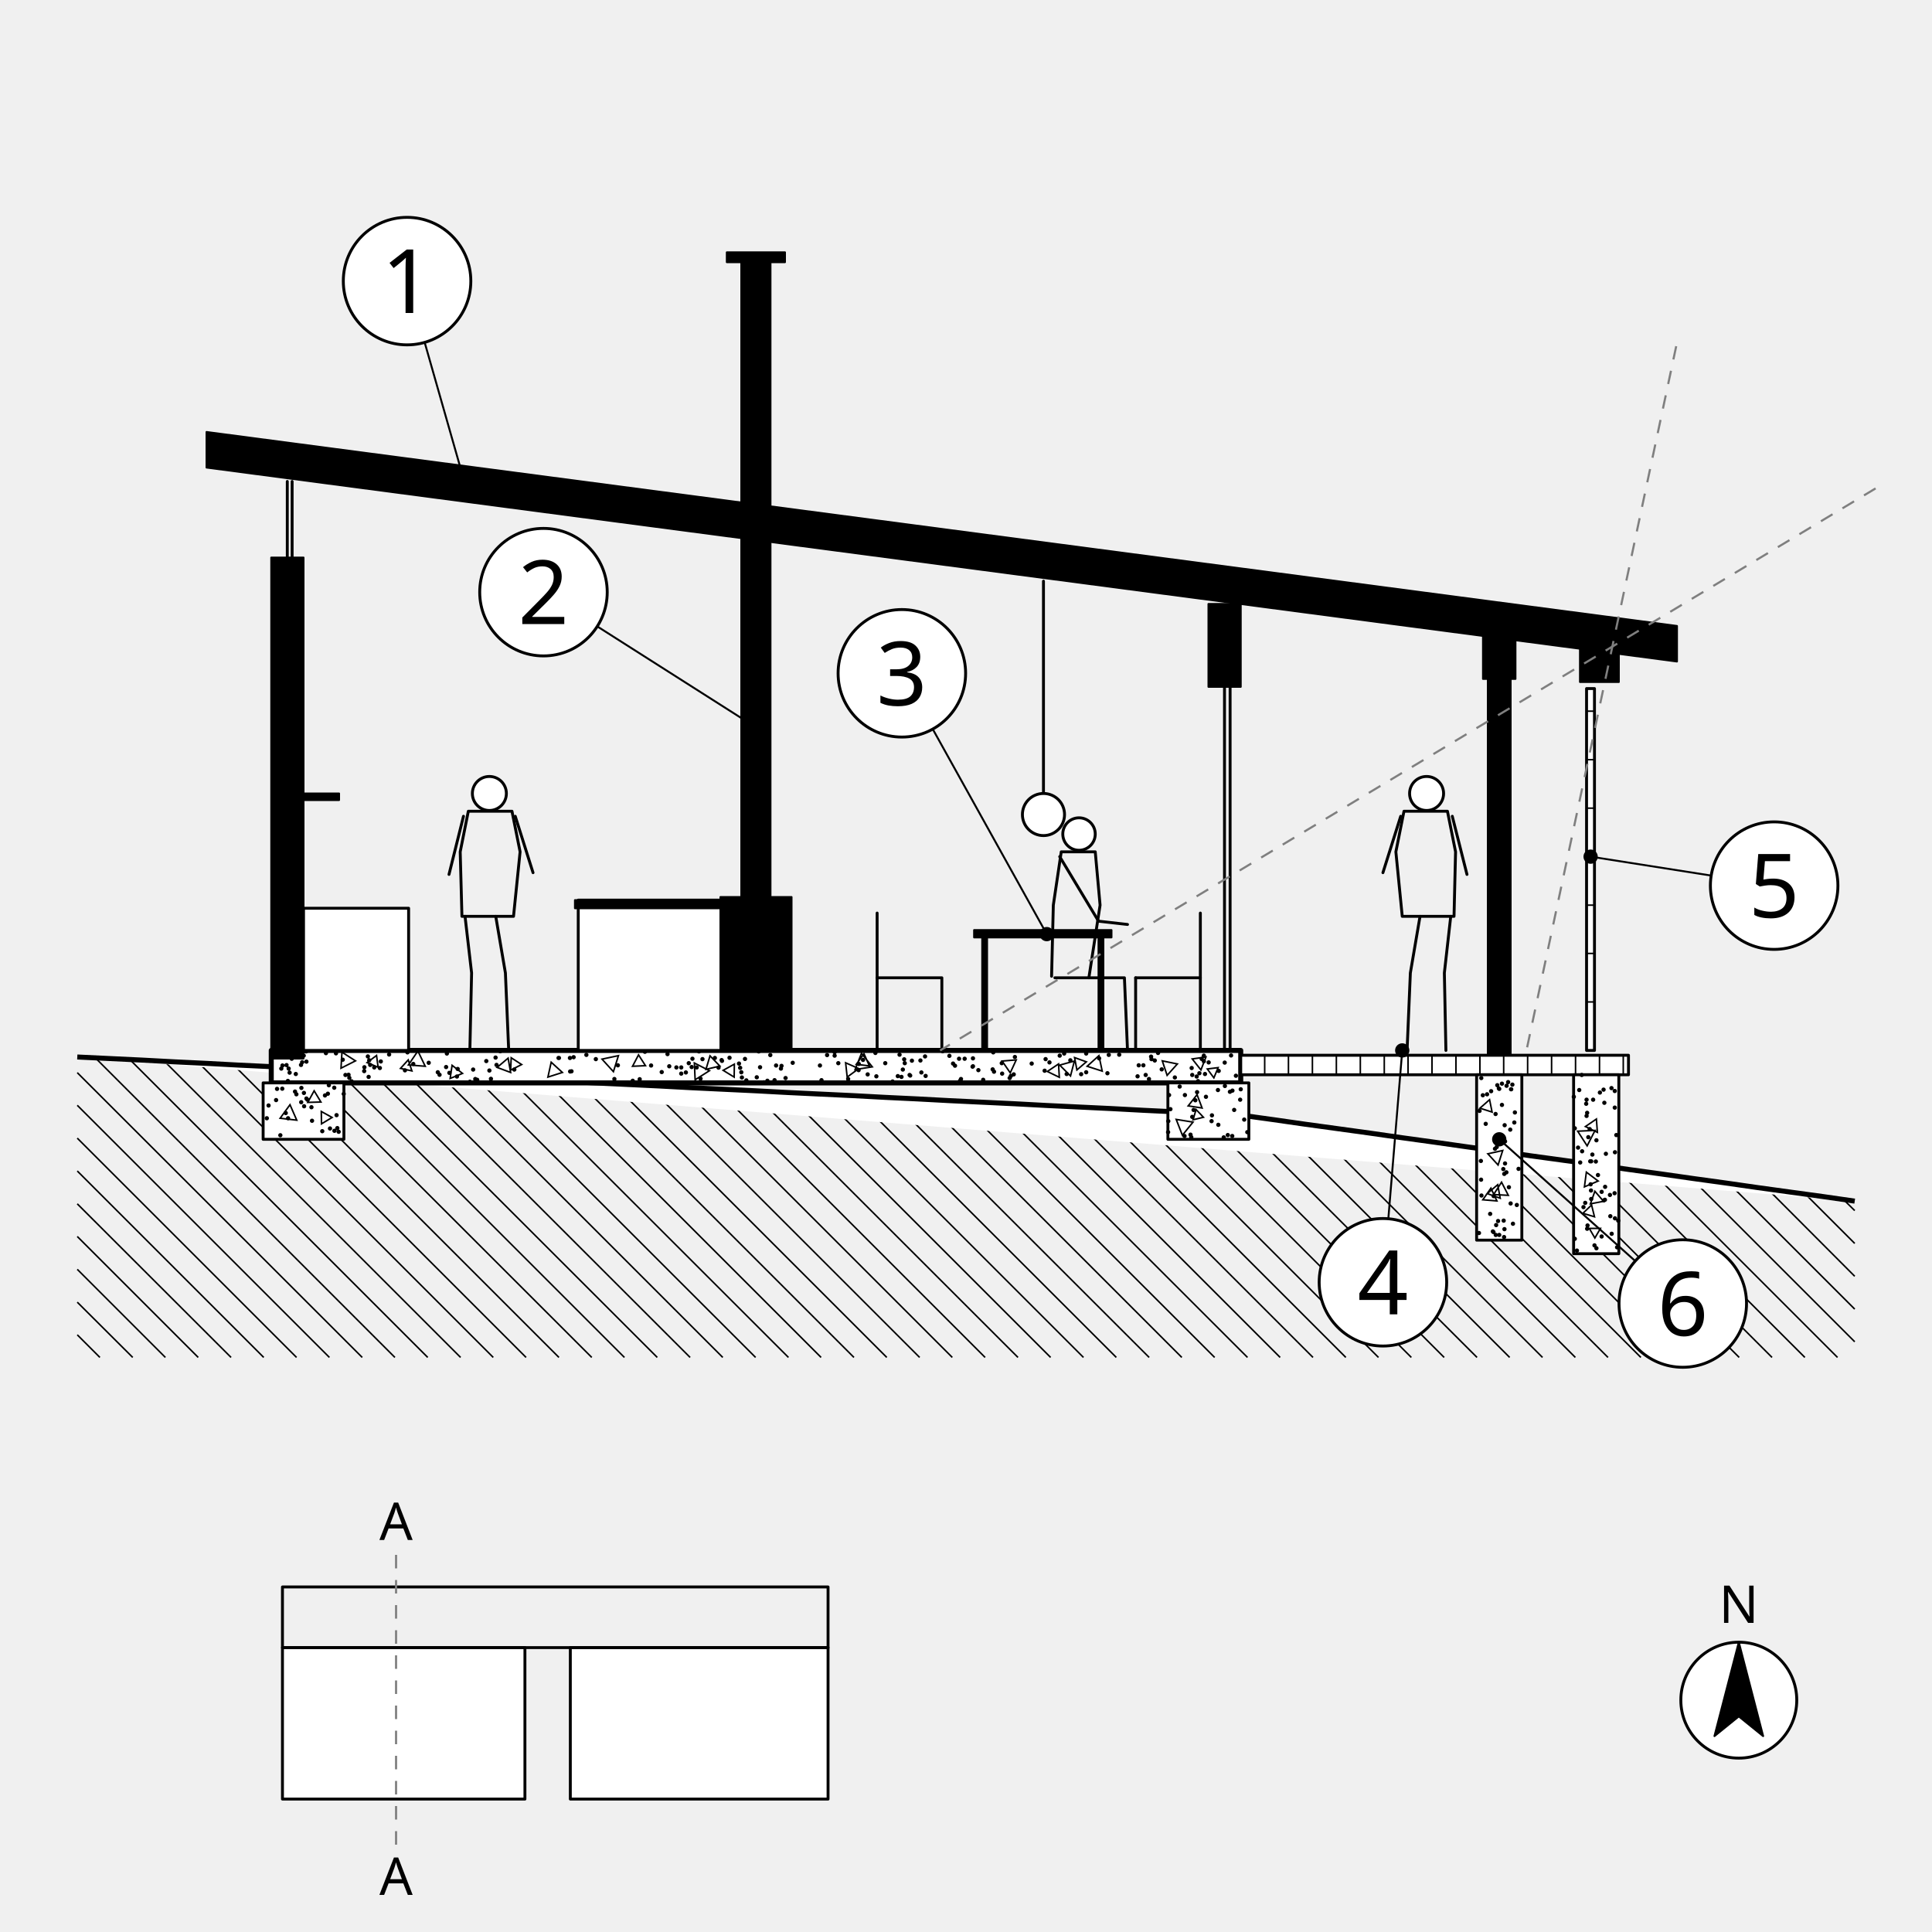
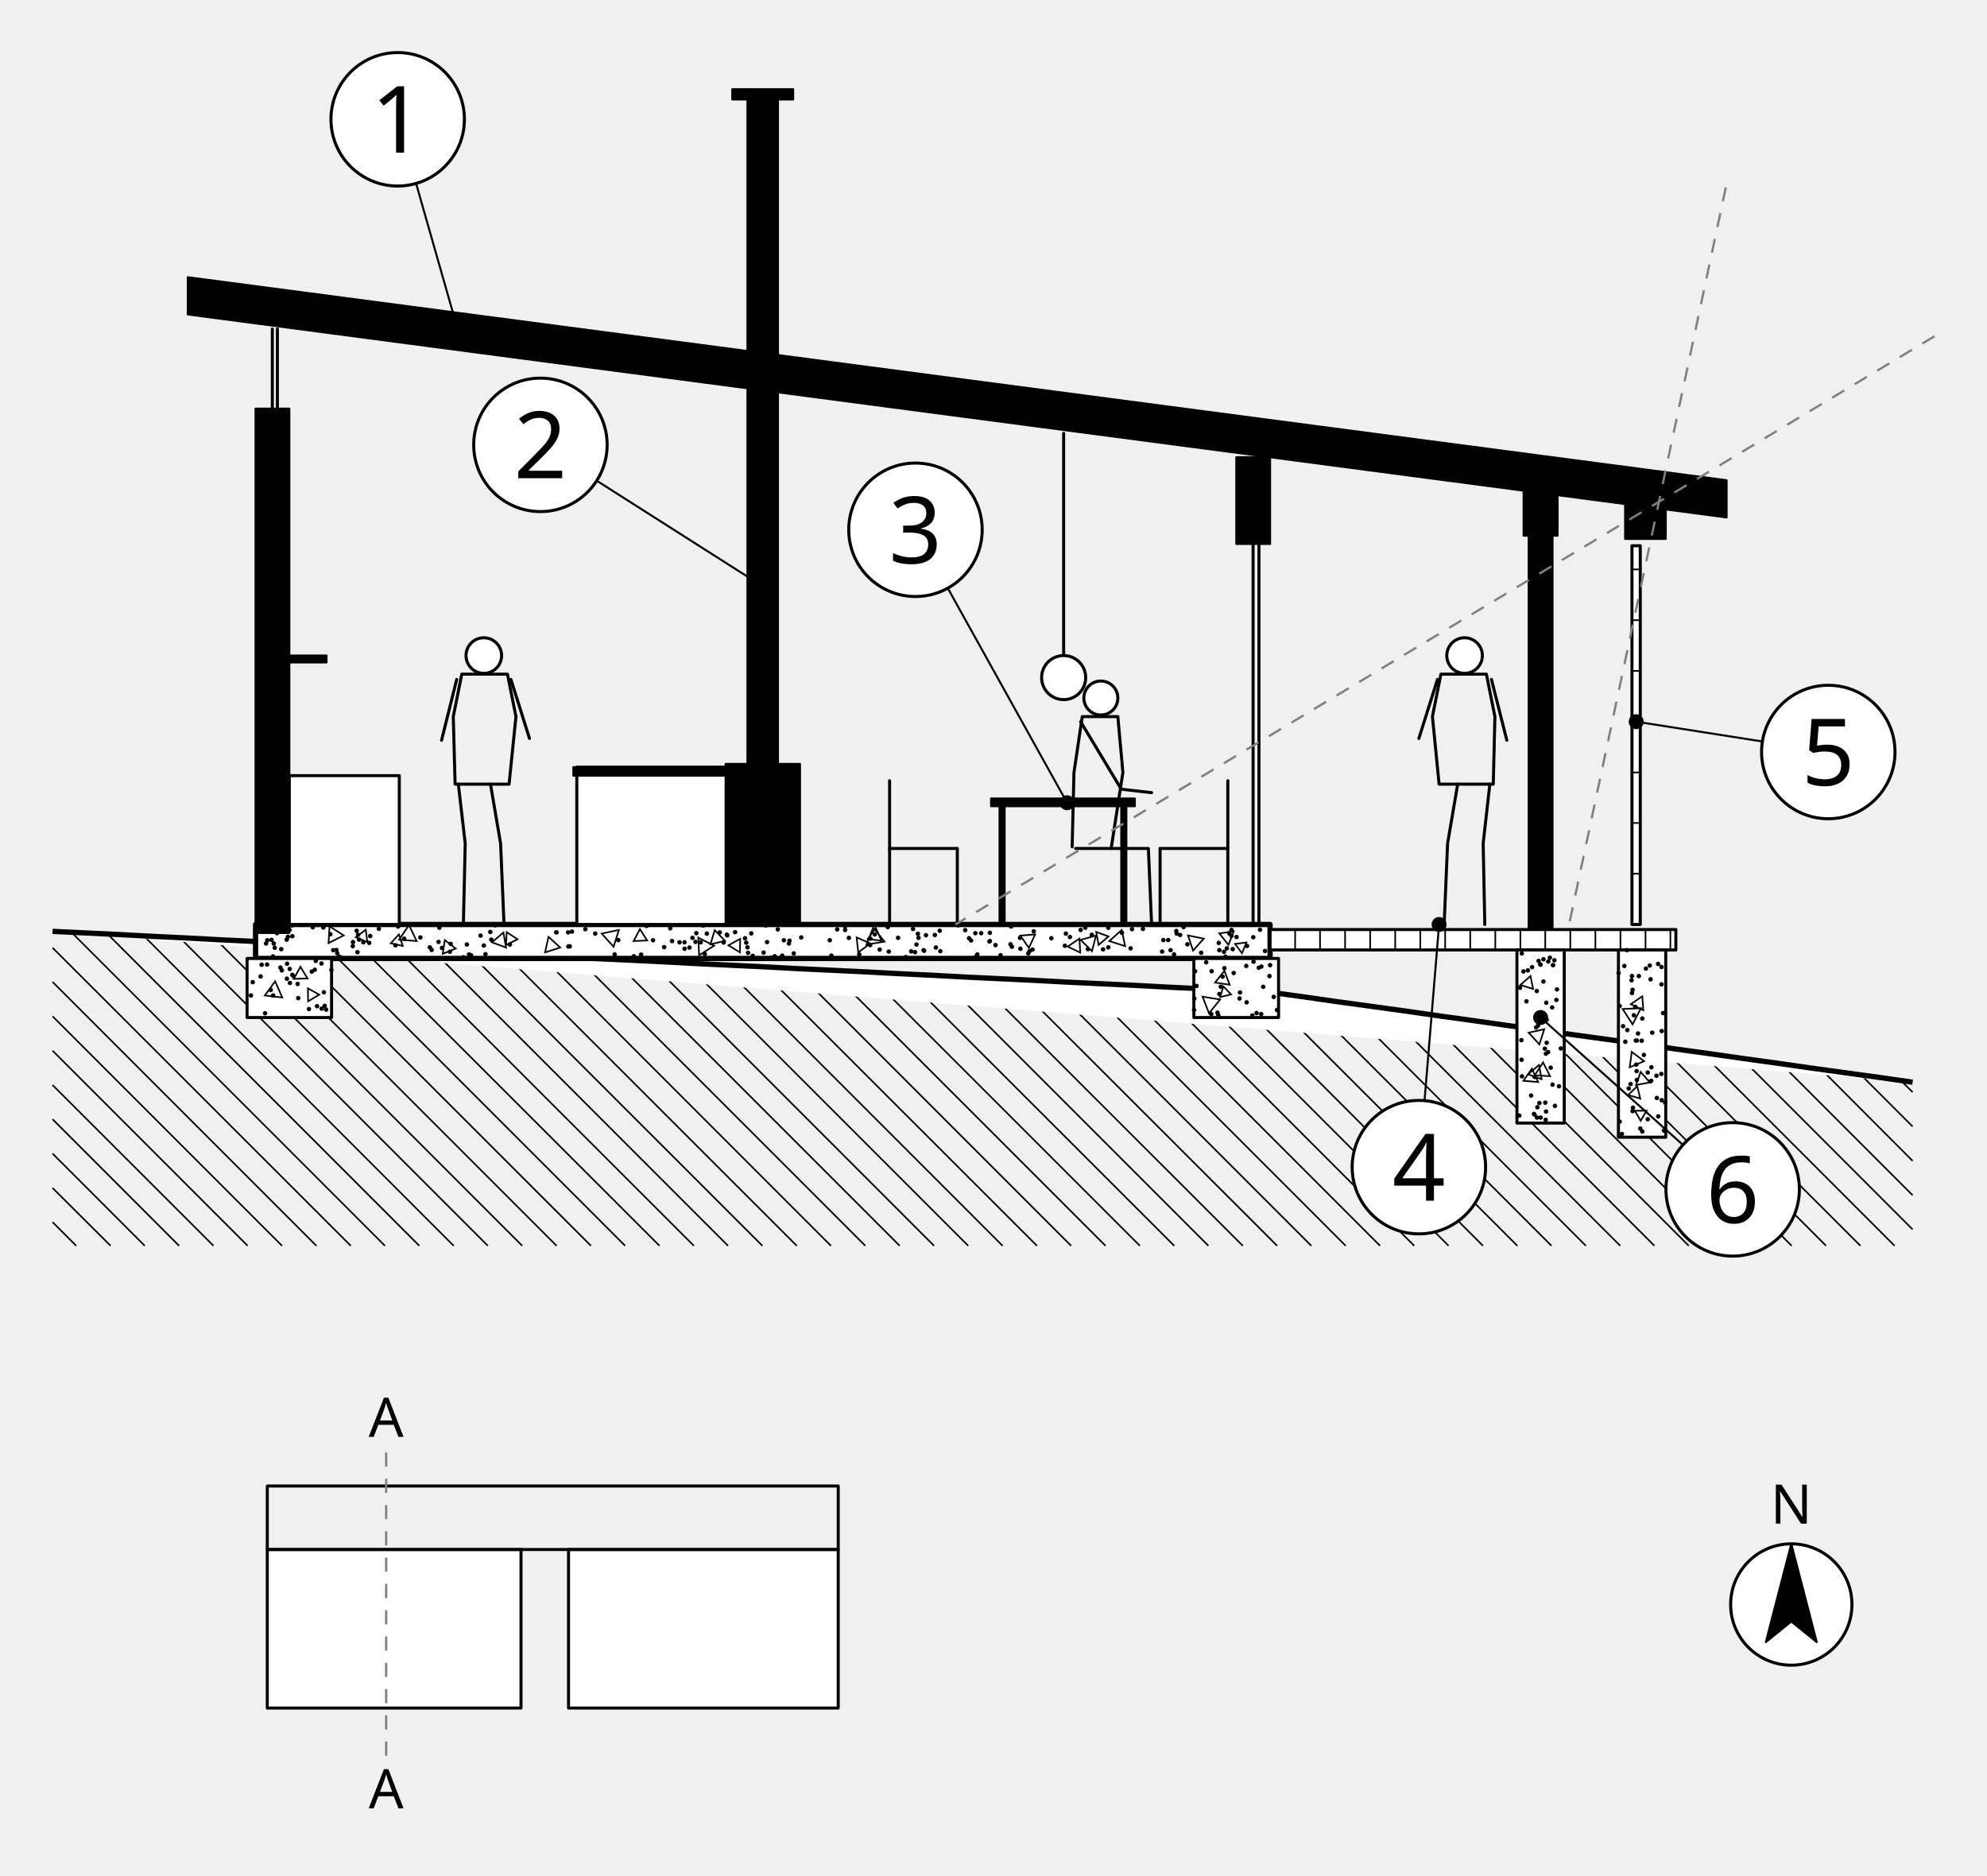
- <svg xmlns="http://www.w3.org/2000/svg" viewBox="0 0 1000 1000">
+ <svg xmlns="http://www.w3.org/2000/svg" viewBox="14 86.5 982.8 927.7">
  <defs>
    <style>
.k{fill:#fff;stroke:#000;stroke-width:1.5px;stroke-linejoin:round}
.c{fill:#fff;stroke:#000;stroke-width:2.6px;stroke-linejoin:round}
.n{fill:none;stroke:#000;stroke-width:1.5px;stroke-linejoin:round;stroke-linecap:round}
.b{fill:#000;stroke:#000;stroke-width:1px;stroke-linejoin:round}
.h{fill:none;stroke:#000;stroke-width:.8px}
.l{fill:none;stroke:#000;stroke-width:1px}
.w{fill:#fff;stroke:none}
.g{fill:none;stroke:#7f7f7f;stroke-width:1.1px;stroke-dasharray:7 6}
.gs{fill:none;stroke:#7f7f7f;stroke-width:1.1px}
.gf{fill:#d9d9d9;stroke:none}
.gd{fill:#8c8c8c;stroke:none}
.dt{fill:none;stroke:#000;stroke-width:2.2px;stroke-linecap:round}
.t{fill:#000;font-family:Aileron-Regular,Aileron,sans-serif;font-size:34px}
.ts{fill:#000;font-family:Aileron-Regular,Aileron,sans-serif;font-size:27px}
.m{fill:#fff;stroke:#000;stroke-width:1.5px}
.mt{fill:#000;font-family:Aileron-Regular,Aileron,sans-serif;font-size:46px;text-anchor:middle}
</style>
    <clipPath id="vb">
      <rect x="0" y="0" width="1000" height="1000" />
    </clipPath>
  </defs>
  <g clip-path="url(#vb)">
    <path class="h" d="M954.2,620.9 L960.0,626.6 M934.5,618.1 L960.0,643.6 M914.8,615.3 L960.0,660.6 M895.0,612.6 L960.0,677.6 M875.3,609.8 L960.0,694.5 M855.6,607.1 L951.1,702.6 M835.8,604.3 L934.2,702.6 M816.1,601.5 L917.2,702.6 M796.4,598.8 L900.2,702.6 M776.6,596.0 L883.3,702.6 M756.9,593.2 L866.3,702.6 M737.2,590.5 L849.3,702.6 M717.4,587.7 L832.3,702.6 M697.7,585.0 L815.4,702.6 M678.0,582.2 L798.4,702.6 M658.2,579.4 L781.4,702.6 M638.8,577.0 L764.5,702.6 M621.0,576.1 L747.5,702.6 M603.1,575.2 L730.5,702.6 M585.2,574.3 L713.5,702.6 M567.4,573.4 L696.6,702.6 M549.5,572.5 L679.6,702.6 M531.7,571.7 L662.6,702.6 M513.8,570.8 L645.7,702.6 M495.9,569.9 L628.7,702.6 M478.1,569.0 L611.7,702.6 M460.2,568.1 L594.8,702.6 M442.3,567.2 L577.8,702.6 M424.5,566.3 L560.8,702.6 M406.6,565.4 L543.8,702.6 M388.7,564.5 L526.9,702.6 M370.9,563.6 L509.9,702.6 M353.0,562.7 L492.9,702.6 M335.2,561.8 L476.0,702.6 M317.3,560.9 L459.0,702.6 M299.4,560.0 L442.0,702.6 M281.6,559.2 L425.0,702.6 M263.7,558.3 L408.1,702.6 M245.8,557.4 L391.1,702.6 M228.0,556.5 L374.1,702.6 M210.1,555.6 L357.2,702.6 M192.2,554.7 L340.2,702.6 M174.4,553.8 L323.2,702.6 M156.5,552.9 L306.3,702.6 M138.7,552.0 L289.3,702.6 M120.8,551.1 L272.3,702.6 M102.9,550.2 L255.3,702.6 M85.1,549.3 L238.4,702.6 M67.2,548.4 L221.4,702.6 M49.3,547.5 L204.4,702.6 M40.0,555.2 L187.5,702.6 M40.0,572.1 L170.5,702.6 M40.0,589.1 L153.5,702.6 M40.0,606.1 L136.5,702.6 M40.0,623.1 L119.6,702.6 M40.0,640.0 L102.6,702.6 M40.0,657.0 L85.6,702.6 M40.0,674.0 L68.7,702.6 M40.0,690.9 L51.7,702.6" />
    <path class="c" d="M40.0,547.1 L56.7,547.9 L73.5,548.7 L90.2,549.6 L106.9,550.4 L123.6,551.3 L140.4,552.1 L157.1,552.9 L173.8,553.8 L190.5,554.6 L207.3,555.4 L224.0,556.3 L240.7,557.1 L257.5,557.9 L274.2,558.8 L290.9,559.6 L307.6,560.5 L324.4,561.3 L341.1,562.1 L357.8,563.0 L374.5,563.8 L391.3,564.6 L408.0,565.5 L424.7,566.3 L441.5,567.1 L458.2,568.0 L474.9,568.8 L491.6,569.7 L508.4,570.5 L525.1,571.3 L541.8,572.2 L558.5,573.0 L575.3,573.8 L592.0,574.7 L608.7,575.5 L625.5,576.3 L642.2,577.2 L658.9,579.5 L675.6,581.9 L692.4,584.2 L709.1,586.5 L725.8,588.9 L742.5,591.2 L759.3,593.6 L776.0,595.9 L792.7,598.3 L809.5,600.6 L826.2,602.9 L842.9,605.3 L859.6,607.6 L876.4,610.0 L893.1,612.3 L909.8,614.7 L926.5,617.0 L943.3,619.3 L960.0,621.7" />
    <path class="c" fill-rule="evenodd" d="M140.4,560.5 L642.2,560.5 L642.2,543.7 L140.4,543.7Z" />
    <path class="dt" d="M620.1,559.6 l0.01,0 M168.7,545.1 l0.01,0 M559.6,556.0 l0.01,0 M476.4,548.9 l0.01,0 M444.4,553.9 l0.01,0 M432.0,546.4 l0.01,0 M356.5,550.3 l0.01,0 M503.2,560.4 l0.01,0 M616.8,552.8 l0.01,0 M363.6,548.2 l0.01,0 M158.4,544.2 l0.01,0 M373.7,549.1 l0.01,0 M331.1,558.6 l0.01,0 M404.2,553.1 l0.01,0 M258.9,544.1 l0.01,0 M303.5,546.0 l0.01,0 M396.4,560.4 l0.01,0 M478.8,546.8 l0.01,0 M588.8,557.1 l0.01,0 M508.9,558.9 l0.01,0 M523.2,556.9 l0.01,0 M317.9,560.1 l0.01,0 M623.1,546.4 l0.01,0 M518.7,555.7 l0.01,0 M371.9,552.6 l0.01,0 M386.3,559.2 l0.01,0 M391.7,557.6 l0.01,0 M318.0,558.5 l0.01,0 M591.8,551.4 l0.01,0 M425.2,559.1 l0.01,0 M503.6,551.9 l0.01,0 M251.7,549.2 l0.01,0 M491.4,546.5 l0.01,0 M596.0,548.2 l0.01,0 M597.7,548.9 l0.01,0 M620.8,555.5 l0.01,0 M393.4,552.4 l0.01,0 M467.3,553.6 l0.01,0 M296.9,547.2 l0.01,0 M397.2,559.4 l0.01,0 M453.1,545.0 l0.01,0 M552.1,555.9 l0.01,0 M595.8,546.9 l0.01,0 M514.1,544.7 l0.01,0 M468.0,548.3 l0.01,0 M254.1,558.4 l0.01,0 M193.7,552.5 l0.01,0 M568.9,547.8 l0.01,0 M246.0,558.5 l0.01,0 M352.6,555.7 l0.01,0 M156.4,549.8 l0.01,0 M226.6,555.0 l0.01,0 M182.0,559.7 l0.01,0 M153.1,555.9 l0.01,0 M151.0,548.0 l0.01,0 M548.5,546.4 l0.01,0 M232.6,555.3 l0.01,0 M333.8,544.4 l0.01,0 M637.2,546.3 l0.01,0 M158.6,549.5 l0.01,0 M449.1,556.1 l0.01,0 M197.1,549.4 l0.01,0 M155.8,551.2 l0.01,0 M524.7,556.1 l0.01,0 M593.0,556.4 l0.01,0 M573.2,555.5 l0.01,0 M377.6,547.5 l0.01,0 M472.0,549.0 l0.01,0 M191.6,551.2 l0.01,0 M579.3,545.9 l0.01,0 M433.9,550.3 l0.01,0 M398.7,546.1 l0.01,0 M622.0,548.1 l0.01,0 M444.5,550.7 l0.01,0 M149.4,553.1 l0.01,0 M210.9,544.7 l0.01,0 M157.2,546.4 l0.01,0 M188.5,554.4 l0.01,0 M395.4,560.2 l0.01,0 M609.1,560.4 l0.01,0 M257.0,551.2 l0.01,0 M266.2,553.6 l0.01,0 M453.6,557.1 l0.01,0 M496.4,548.0 l0.01,0 M352.6,552.5 l0.01,0 M142.8,544.3 l0.01,0 M345.5,545.6 l0.01,0 M503.6,547.8 l0.01,0 M190.4,546.8 l0.01,0 M256.5,547.4 l0.01,0 M401.7,551.5 l0.01,0 M295.8,554.5 l0.01,0 M247.0,558.9 l0.01,0 M623.7,555.9 l0.01,0 M358.0,552.3 l0.01,0 M432.0,544.6 l0.01,0 M350.1,552.5 l0.01,0 M231.3,545.3 l0.01,0 M543.2,549.9 l0.01,0 M400.9,559.1 l0.01,0 M446.7,548.6 l0.01,0 M633.9,550.0 l0.01,0 M149.9,555.2 l0.01,0 M191.1,548.8 l0.01,0 M562.2,555.0 l0.01,0 M148.3,551.3 l0.01,0 M346.4,551.9 l0.01,0 M244.9,553.6 l0.01,0 M177.4,548.5 l0.01,0 M327.5,559.4 l0.01,0 M178.8,556.4 l0.01,0 M236.9,553.3 l0.01,0 M337.0,551.5 l0.01,0 M518.5,550.3 l0.01,0 M201.4,545.8 l0.01,0 M180.8,557.9 l0.01,0 M462.0,559.8 l0.01,0 M487.9,544.1 l0.01,0 M471.1,556.7 l0.01,0 M503.4,552.1 l0.01,0 M319.8,551.4 l0.01,0 M541.2,548.2 l0.01,0 M404.5,551.7 l0.01,0 M619.4,557.2 l0.01,0 M608.1,557.7 l0.01,0 M289.3,547.6 l0.01,0 M385.6,548.1 l0.01,0 M355.0,555.1 l0.01,0 M601.3,553.5 l0.01,0 M550.8,545.3 l0.01,0 M319.0,560.4 l0.01,0 M213.9,550.7 l0.01,0 M173.9,545.2 l0.01,0 M589.7,560.3 l0.01,0 M465.6,545.9 l0.01,0 M289.1,547.6 l0.01,0 M476.9,555.1 l0.01,0 M360.6,552.5 l0.01,0 M196.6,552.8 l0.01,0 M617.1,556.4 l0.01,0 M188.6,552.4 l0.01,0 M499.3,548.0 l0.01,0 M589.4,551.4 l0.01,0 M493.3,550.5 l0.01,0 M639.7,556.8 l0.01,0 M428.1,546.1 l0.01,0 M361.8,544.2 l0.01,0 M439.0,558.5 l0.01,0 M230.9,552.3 l0.01,0 M382.5,550.5 l0.01,0 M496.9,559.4 l0.01,0 M494.3,551.6 l0.01,0 M623.1,549.3 l0.01,0 M514.5,554.7 l0.01,0 M522.6,558.0 l0.01,0 M253.3,554.1 l0.01,0 M342.5,554.9 l0.01,0 M630.8,554.3 l0.01,0 M146.2,551.5 l0.01,0 M497.4,558.5 l0.01,0 M466.6,557.4 l0.01,0 M149.0,559.5 l0.01,0 M506.4,553.9 l0.01,0 M594.7,558.5 l0.01,0 M190.8,557.4 l0.01,0 M525.3,547.1 l0.01,0 M513.8,553.5 l0.01,0 M236.5,557.2 l0.01,0 M209.6,554.0 l0.01,0 M358.4,548.0 l0.01,0 M424.4,551.5 l0.01,0 M243.2,559.9 l0.01,0 M176.9,543.8 l0.01,0 M384.0,557.7 l0.01,0 M470.8,556.4 l0.01,0 M383.7,555.0 l0.01,0 M308.4,548.2 l0.01,0 M392.7,544.2 l0.01,0 M180.4,556.3 l0.01,0 M227.5,556.3 l0.01,0 M534.0,550.5 l0.01,0 M479.1,556.9 l0.01,0 M573.9,546.0 l0.01,0 M221.9,550.1 l0.01,0 M373.5,548.7 l0.01,0 M145.6,553.1 l0.01,0 M625.6,549.9 l0.01,0 M410.3,550.1 l0.01,0 M362.6,558.3 l0.01,0 M295.1,554.6 l0.01,0 M383.1,552.7 l0.01,0 M599.4,545.0 l0.01,0 M554.0,548.8 l0.01,0 M464.7,557.0 l0.01,0 M468.3,550.3 l0.01,0 M562.2,545.3 l0.01,0 M458.2,550.3 l0.01,0 M406.6,558.0 l0.01,0 M540.7,554.2 l0.01,0 M295.0,547.6 l0.01,0 M370.0,547.6 l0.01,0" />
    <path class="h" d="M334.1,551.6 L327.4,551.9 L330.5,546.0Z M359.8,558.9 L359.4,550.2 L367.2,554.2Z M233.0,558.2 L234.0,551.4 L239.4,555.6Z M547.9,550.7 L548.3,557.6 L542.1,554.6Z M609.4,550.7 L604.1,556.6 L601.6,549.1Z M283.6,557.5 L285.3,549.8 L291.1,555.1Z M624.2,547.1 L621.6,553.8 L617.1,548.1Z M320.1,546.4 L317.5,554.7 L311.6,548.2Z M522.9,555.3 L518.7,549.2 L526.0,548.6Z M556.2,547.4 L562.3,549.6 L557.4,553.8Z M220.1,551.9 L211.4,551.2 L216.3,544.0Z M264.3,553.9 L264.6,547.5 L270.0,551.0Z M447.2,545.4 L450.0,551.7 L443.2,550.9Z M570.5,554.4 L562.7,551.9 L568.8,546.4Z M442.6,553.6 L445.9,545.2 L451.5,552.2Z M380.1,550.8 L380.0,557.5 L374.3,554.0Z M444.5,553.1 L438.5,557.5 L437.7,550.1Z M372.6,551.8 L365.4,553.5 L367.5,546.5Z M184.0,549.1 L176.5,552.9 L177.0,544.6Z M195.7,552.4 L190.0,550.0 L194.9,546.3Z M630.5,552.6 L628.3,557.9 L624.9,553.3Z M264.3,555.1 L257.3,552.5 L263.0,547.7Z M556.1,549.2 L554.1,556.9 L548.5,551.3Z M213.2,554.3 L207.3,553.0 L211.3,548.6Z" />
    <path class="k" fill-rule="evenodd" d="M178.0,589.7 L178.0,560.5 L136.2,560.5 L136.2,589.7Z" />
    <path class="dt" d="M146.1,563.5 l0.01,0 M152.7,565.0 l0.01,0 M139.0,572.2 l0.01,0 M174.6,583.9 l0.01,0 M168.2,567.0 l0.01,0 M158.6,568.6 l0.01,0 M143.4,563.6 l0.01,0 M145.1,587.6 l0.01,0 M170.8,584.1 l0.01,0 M169.7,566.1 l0.01,0 M149.1,578.8 l0.01,0 M166.8,585.5 l0.01,0 M173.0,563.0 l0.01,0 M161.5,580.1 l0.01,0 M157.3,565.7 l0.01,0 M156.0,563.1 l0.01,0 M175.3,585.8 l0.01,0 M159.1,569.2 l0.01,0 M174.2,577.2 l0.01,0 M173.1,585.3 l0.01,0 M157.4,572.6 l0.01,0 M161.2,573.1 l0.01,0 M142.9,569.4 l0.01,0 M170.2,561.7 l0.01,0 M138.1,578.8 l0.01,0 M147.9,576.1 l0.01,0 M155.9,570.5 l0.01,0 M177.9,566.2 l0.01,0 M153.4,566.4 l0.01,0" />
    <path class="h" d="M162.6,564.6 L166.1,570.4 L159.3,570.6Z M153.6,579.8 L145.0,578.8 L150.1,571.8Z M166.4,581.7 L166.3,575.3 L171.9,578.4Z" />
    <path class="k" fill-rule="evenodd" d="M646.4,589.7 L646.4,560.5 L604.5,560.5 L604.5,589.7Z" />
    <path class="dt" d="M630.6,582.2 l0.01,0 M637.8,588.0 l0.01,0 M635.5,587.5 l0.01,0 M605.8,574.1 l0.01,0 M644.0,579.5 l0.01,0 M642.2,563.8 l0.01,0 M624.2,567.7 l0.01,0 M627.3,577.3 l0.01,0 M605.1,566.8 l0.01,0 M616.2,587.3 l0.01,0 M636.6,565.1 l0.01,0 M637.9,564.5 l0.01,0 M630.4,564.2 l0.01,0 M604.6,586.0 l0.01,0 M613.3,566.8 l0.01,0 M645.6,586.0 l0.01,0 M616.6,588.6 l0.01,0 M627.1,580.3 l0.01,0 M613.1,588.0 l0.01,0 M633.4,588.7 l0.01,0 M641.9,569.2 l0.01,0 M619.6,565.3 l0.01,0 M610.6,562.4 l0.01,0 M617.1,578.1 l0.01,0 M604.7,580.3 l0.01,0 M618.7,569.5 l0.01,0 M638.8,574.5 l0.01,0 M617.8,574.5 l0.01,0 M634.0,562.1 l0.01,0" />
    <path class="h" d="M622.9,578.3 L617.5,579.6 L619.1,574.3Z M617.5,580.8 L612.0,587.6 L608.8,579.4Z M619.6,566.6 L622.2,573.5 L615.0,572.4Z" />
    <path class="b" fill-rule="evenodd" d="M157.1,547.9 L157.1,288.6 L140.4,288.6 L140.4,547.9Z" />
    <path class="b" fill-rule="evenodd" d="M642.2,355.5 L642.2,312.6 L625.5,312.6 L625.5,355.5Z" />
    <path class="n" d="M633.8,543.7 L633.8,355.5" />
    <path class="n" d="M636.7,543.7 L636.7,355.5" />
    <path class="n" d="M148.7,288.6 L148.7,249.2" />
    <path class="n" d="M151.2,288.6 L151.2,249.2" />
    <path class="b" fill-rule="evenodd" d="M106.9,223.6 L868.0,324.0 L868.0,342.4 L106.9,242.0Z" />
    <path class="k" fill-rule="evenodd" d="M842.9,556.3 L842.9,546.2 L642.2,546.2 L642.2,556.3Z" />
    <path class="h" d="M642.2,556.3 L642.2,546.2" />
    <path class="h" d="M654.6,556.3 L654.6,546.2" />
    <path class="h" d="M666.9,556.3 L666.9,546.2" />
    <path class="h" d="M679.3,556.3 L679.3,546.2" />
    <path class="h" d="M691.7,556.3 L691.7,546.2" />
    <path class="h" d="M704.1,556.3 L704.1,546.2" />
    <path class="h" d="M716.5,556.3 L716.5,546.2" />
    <path class="h" d="M728.8,556.3 L728.8,546.2" />
    <path class="h" d="M741.2,556.3 L741.2,546.2" />
    <path class="h" d="M753.6,556.3 L753.6,546.2" />
    <path class="h" d="M766.0,556.3 L766.0,546.2" />
    <path class="h" d="M778.3,556.3 L778.3,546.2" />
    <path class="h" d="M790.7,556.3 L790.7,546.2" />
    <path class="h" d="M803.1,556.3 L803.1,546.2" />
    <path class="h" d="M815.5,556.3 L815.5,546.2" />
    <path class="h" d="M827.9,556.3 L827.9,546.2" />
    <path class="h" d="M840.2,556.3 L840.2,546.2" />
    <path class="k" fill-rule="evenodd" d="M787.7,641.9 L787.7,556.3 L764.3,556.3 L764.3,641.9Z" />
    <path class="dt" d="M773.0,637.7 l0.01,0 M769.0,581.7 l0.01,0 M774.1,576.6 l0.01,0 M771.3,628.3 l0.01,0 M775.8,563.4 l0.01,0 M784.1,575.8 l0.01,0 M782.8,561.4 l0.01,0 M779.7,606.8 l0.01,0 M778.5,640.3 l0.01,0 M781.7,584.7 l0.01,0 M775.0,561.7 l0.01,0 M779.0,590.8 l0.01,0 M766.6,610.6 l0.01,0 M782.2,563.8 l0.01,0 M781.0,614.5 l0.01,0 M766.8,618.8 l0.01,0 M766.7,558.0 l0.01,0 M783.1,633.4 l0.01,0 M776.0,639.2 l0.01,0 M778.3,631.8 l0.01,0 M774.7,593.7 l0.01,0 M786.0,605.0 l0.01,0 M775.4,632.0 l0.01,0 M781.9,622.9 l0.01,0 M772.7,637.4 l0.01,0 M777.4,571.9 l0.01,0 M778.1,605.1 l0.01,0 M767.5,566.9 l0.01,0 M778.6,607.6 l0.01,0 M766.5,600.9 l0.01,0 M773.1,619.1 l0.01,0 M780.6,560.1 l0.01,0 M777.4,560.9 l0.01,0 M765.8,575.0 l0.01,0 M785.1,623.7 l0.01,0 M778.8,582.4 l0.01,0 M782.1,563.8 l0.01,0 M776.0,563.6 l0.01,0 M765.5,638.2 l0.01,0 M771.8,564.8 l0.01,0 M774.4,634.1 l0.01,0 M779.8,562.0 l0.01,0 M774.2,639.2 l0.01,0 M773.8,594.6 l0.01,0 M778.7,636.2 l0.01,0 M783.8,581.0 l0.01,0 M779.0,602.2 l0.01,0 M769.7,566.4 l0.01,0" />
    <path class="h" d="M771.0,569.2 L772.3,575.6 L766.0,573.6Z M777.2,611.9 L780.7,618.7 L773.1,618.3Z M775.4,603.0 L770.1,597.2 L777.8,595.5Z M769.8,617.8 L775.2,613.2 L776.5,620.2Z M771.7,615.0 L774.8,621.6 L767.5,621.0Z" />
    <path class="k" fill-rule="evenodd" d="M837.9,648.9 L837.9,556.3 L814.5,556.3 L814.5,648.9Z" />
    <path class="dt" d="M817.9,601.7 l0.01,0 M826.3,646.1 l0.01,0 M833.5,629.5 l0.01,0 M830.4,570.8 l0.01,0 M835.9,596.4 l0.01,0 M828.1,565.5 l0.01,0 M821.7,634.3 l0.01,0 M817.4,564.2 l0.01,0 M822.1,588.6 l0.01,0 M826.0,601.2 l0.01,0 M818.7,556.4 l0.01,0 M822.8,584.4 l0.01,0 M827.1,608.2 l0.01,0 M831.2,597.2 l0.01,0 M823.5,616.2 l0.01,0 M835.7,617.6 l0.01,0 M815.1,584.0 l0.01,0 M837.0,645.6 l0.01,0 M821.5,576.0 l0.01,0 M814.6,567.7 l0.01,0 M816.2,647.3 l0.01,0 M836.6,587.5 l0.01,0 M815.1,641.2 l0.01,0 M829.0,640.0 l0.01,0 M821.5,636.0 l0.01,0 M833.3,618.5 l0.01,0 M830.2,621.3 l0.01,0 M825.3,644.6 l0.01,0 M816.8,594.0 l0.01,0 M823.1,601.1 l0.01,0 M834.1,563.2 l0.01,0 M824.2,597.6 l0.01,0 M823.3,613.0 l0.01,0 M830.8,614.3 l0.01,0 M826.3,590.2 l0.01,0 M837.6,631.8 l0.01,0 M830.0,564.0 l0.01,0 M823.6,620.6 l0.01,0 M818.9,595.9 l0.01,0 M824.6,569.2 l0.01,0 M834.2,638.6 l0.01,0 M821.0,571.3 l0.01,0 M820.5,622.6 l0.01,0 M819.6,624.8 l0.01,0 M835.8,564.7 l0.01,0 M830.7,621.0 l0.01,0 M829.0,616.9 l0.01,0 M821.2,569.2 l0.01,0 M835.8,573.3 l0.01,0 M835.9,630.6 l0.01,0 M823.6,601.1 l0.01,0 M821.2,577.6 l0.01,0" />
    <path class="h" d="M821.1,606.7 L827.2,611.3 L820.1,614.3Z M825.6,585.1 L821.5,593.1 L816.6,585.5Z M826.3,579.2 L826.8,586.1 L820.6,583.1Z M825.5,640.8 L822.6,635.8 L828.4,635.8Z M830.0,621.8 L823.2,623.1 L825.5,616.6Z M823.8,623.7 L825.3,629.8 L819.3,628.0Z" />
    <path class="b" fill-rule="evenodd" d="M781.9,546.2 L781.9,351.4 L770.1,351.4 L770.1,546.2Z" />
    <path class="b" fill-rule="evenodd" d="M784.4,351.4 L784.4,324.6 L767.6,324.6 L767.6,351.4Z" />
    <path class="b" fill-rule="evenodd" d="M837.9,353.0 L837.9,334.6 L817.8,334.6 L817.8,353.0Z" />
    <path class="k" fill-rule="evenodd" d="M825.3,543.7 L825.3,356.4 L821.2,356.4 L821.2,543.7Z" />
    <path class="h" d="M821.2,518.6 L825.3,518.6" />
    <path class="h" d="M821.2,493.5 L825.3,493.5" />
    <path class="h" d="M821.2,468.5 L825.3,468.5" />
    <path class="h" d="M821.2,443.4 L825.3,443.4" />
    <path class="h" d="M821.2,418.3 L825.3,418.3" />
    <path class="h" d="M821.2,393.2 L825.3,393.2" />
    <path class="h" d="M821.2,368.1 L825.3,368.1" />
    <path class="k" fill-rule="evenodd" d="M374.5,543.7 L374.5,465.9 L299.3,465.9 L299.3,543.7Z" />
    <path class="b" fill-rule="evenodd" d="M376.2,470.1 L376.2,465.9 L297.6,465.9 L297.6,470.1Z" />
    <path class="k" fill-rule="evenodd" d="M211.5,543.7 L211.5,470.1 L157.1,470.1 L157.1,543.7Z" />
    <path class="b" fill-rule="evenodd" d="M175.5,414.1 L175.5,410.7 L157.1,410.7 L157.1,414.1Z" />
    <path class="b" fill-rule="evenodd" d="M409.7,543.7 L409.7,464.3 L372.9,464.3 L372.9,543.7Z" />
    <path class="b" fill-rule="evenodd" d="M398.8,464.3 L398.8,135.7 L383.7,135.7 L383.7,464.3Z" />
    <path class="b" fill-rule="evenodd" d="M406.3,135.7 L406.3,130.6 L376.2,130.6 L376.2,135.7Z" />
    <path class="b" fill-rule="evenodd" d="M575.3,485.2 L575.3,481.4 L504.2,481.4 L504.2,485.2Z" />
    <path class="b" fill-rule="evenodd" d="M510.9,543.7 L510.9,485.2 L508.4,485.2 L508.4,543.7Z" />
    <path class="b" fill-rule="evenodd" d="M571.1,543.7 L571.1,485.2 L568.6,485.2 L568.6,543.7Z" />
    <path class="n" d="M454.0,506.1 L487.5,506.1 L487.5,543.7" />
    <path class="n" d="M454.0,543.7 L454.0,506.1" />
    <path class="n" d="M454.0,506.1 L454.0,472.6" />
    <path class="n" d="M587.8,506.1 L621.3,506.1 L621.3,543.7" />
    <path class="n" d="M587.8,543.7 L587.8,506.1" />
    <path class="n" d="M621.3,506.1 L621.3,472.6" />
    <path class="n" fill-rule="evenodd" d="M391.3,543.7 L391.3,543.7 L391.3,543.7Z" />
    <path class="n" d="M540.1,414.1 L540.1,300.8" />
    <circle class="k" cx="540.1" cy="421.6" r="10.9" />
    <path class="n" d="M243.2,543.7 L244.1,503.6 L240.7,474.3" />
    <path class="n" d="M263.3,543.7 L261.6,503.6 L256.6,474.3" />
    <path class="n" d="M239.1,474.3 L238.2,440.9 L242.4,419.9 L265.0,419.9 L269.2,440.9 L265.8,474.3Z" />
    <path class="n" d="M239.9,422.5 L232.4,452.6" />
    <path class="n" d="M266.7,422.5 L275.9,451.7" />
    <circle class="k" cx="253.3" cy="410.7" r="8.8" />
    <path class="n" d="M748.4,543.7 L747.6,503.6 L750.9,474.3" />
    <path class="n" d="M728.3,543.7 L730.0,503.6 L735.0,474.3" />
    <path class="n" d="M752.6,474.3 L753.4,440.9 L749.2,419.9 L726.7,419.9 L722.5,440.9 L725.8,474.3Z" />
    <path class="n" d="M751.7,422.5 L759.3,452.6" />
    <path class="n" d="M725.0,422.5 L715.8,451.7" />
    <circle class="k" cx="738.4" cy="410.7" r="8.8" />
    <path class="n" d="M546.0,506.1 L582.0,506.1 L583.6,543.7" />
    <path class="n" d="M544.3,505.3 L545.2,468.5 L549.3,440.9 L566.9,440.9 L569.4,468.5 L563.6,506.1" />
    <path class="n" d="M548.5,443.4 L568.6,476.8 L583.6,478.5" />
    <circle class="k" cx="558.5" cy="431.7" r="8.4" />
    <path class="g" d="M970.8,252.8 L486.6,543.7" />
    <path class="g" d="M867.6,179.2 L790.1,543.7" />
    <path class="l" d="M240.7,250.5 L219.8,177.2" />
    <circle class="b" cx="240.7" cy="250.5" r="3.2" />
    <circle class="m" cx="210.7" cy="145.5" r="33" />
    <text class="mt" x="210.7" y="162.0">1</text>
    <path class="l" d="M391.3,376.5 L309.1,324.2" />
    <circle class="b" cx="391.3" cy="376.5" r="3.2" />
    <circle class="m" cx="281.3" cy="306.5" r="33" />
    <text class="mt" x="281.3" y="323.0">2</text>
    <path class="l" d="M541.8,483.5 L482.8,377.4" />
    <circle class="b" cx="541.8" cy="483.5" r="3.2" />
    <circle class="m" cx="466.8" cy="348.5" r="33" />
    <text class="mt" x="466.8" y="365.1">3</text>
    <path class="l" d="M725.8,543.7 L718.6,630.8" />
    <circle class="b" cx="725.8" cy="543.7" r="3.2" />
    <circle class="m" cx="715.8" cy="663.7" r="33" />
    <text class="mt" x="715.8" y="680.3">4</text>
    <path class="l" d="M823.3,443.4 L885.7,453.2" />
    <circle class="b" cx="823.3" cy="443.4" r="3.2" />
    <circle class="m" cx="918.3" cy="458.4" r="33" />
    <text class="mt" x="918.3" y="474.9">5</text>
    <path class="l" d="M776.0,589.7 L846.4,652.7" />
    <circle class="b" cx="776.0" cy="589.7" r="3.2" />
    <circle class="m" cx="871.0" cy="674.7" r="33" />
    <text class="mt" x="871.0" y="691.3">6</text>
    <path class="k" fill-rule="evenodd" d="M271.7,931.2 L271.7,852.8 L146.2,852.8 L146.2,931.2Z" />
    <path class="k" fill-rule="evenodd" d="M428.6,931.2 L428.6,852.8 L295.2,852.8 L295.2,931.2Z" />
    <path class="n" fill-rule="evenodd" d="M428.6,852.8 L428.6,821.4 L146.2,821.4 L146.2,852.8Z" />
    <path class="g" d="M205.0,954.8 L205.0,803.1" />
    <text class="ts" x="205.0" y="980.8" text-anchor="middle">A</text>
    <text class="ts" x="205.0" y="797.1" text-anchor="middle">A</text>
    <circle class="k" cx="900.0" cy="880.0" r="30" />
    <path class="b" d="M900.0,850.0 L912.6,898.6 L900.0,888.4 L887.4,898.6Z" />
    <text class="ts" x="900.0" y="840.0" text-anchor="middle">N</text>
  </g>
</svg>
